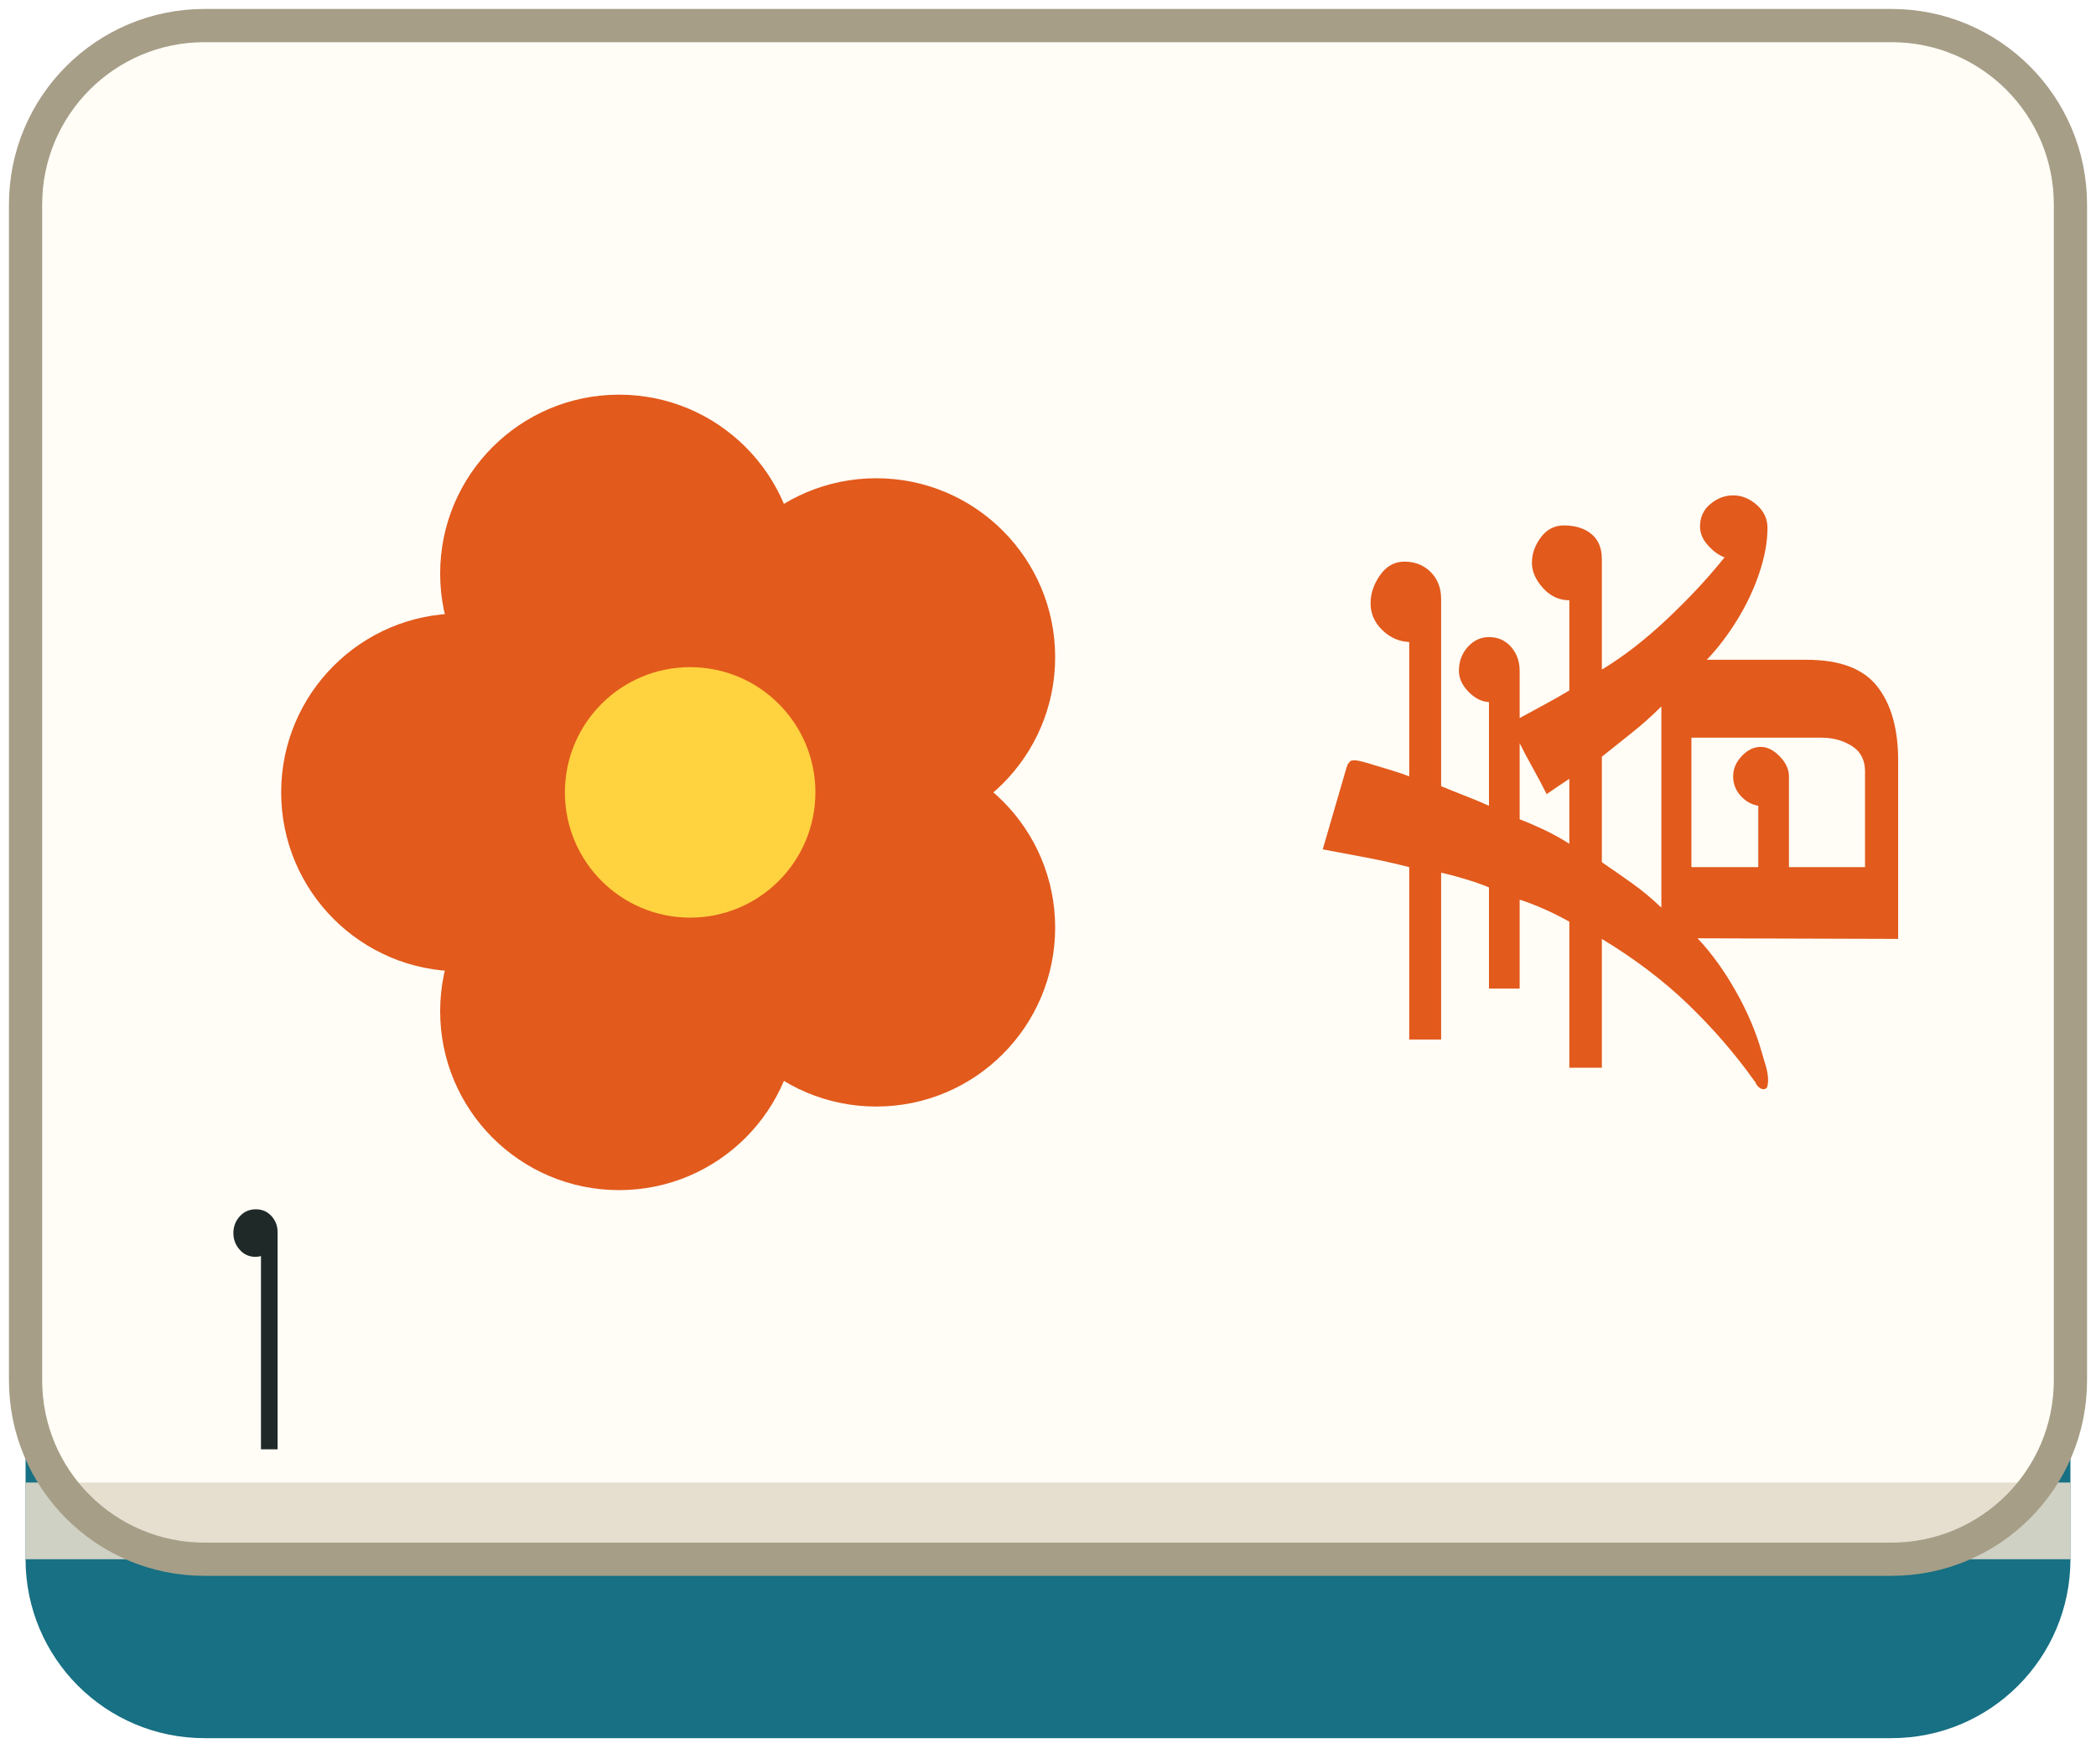
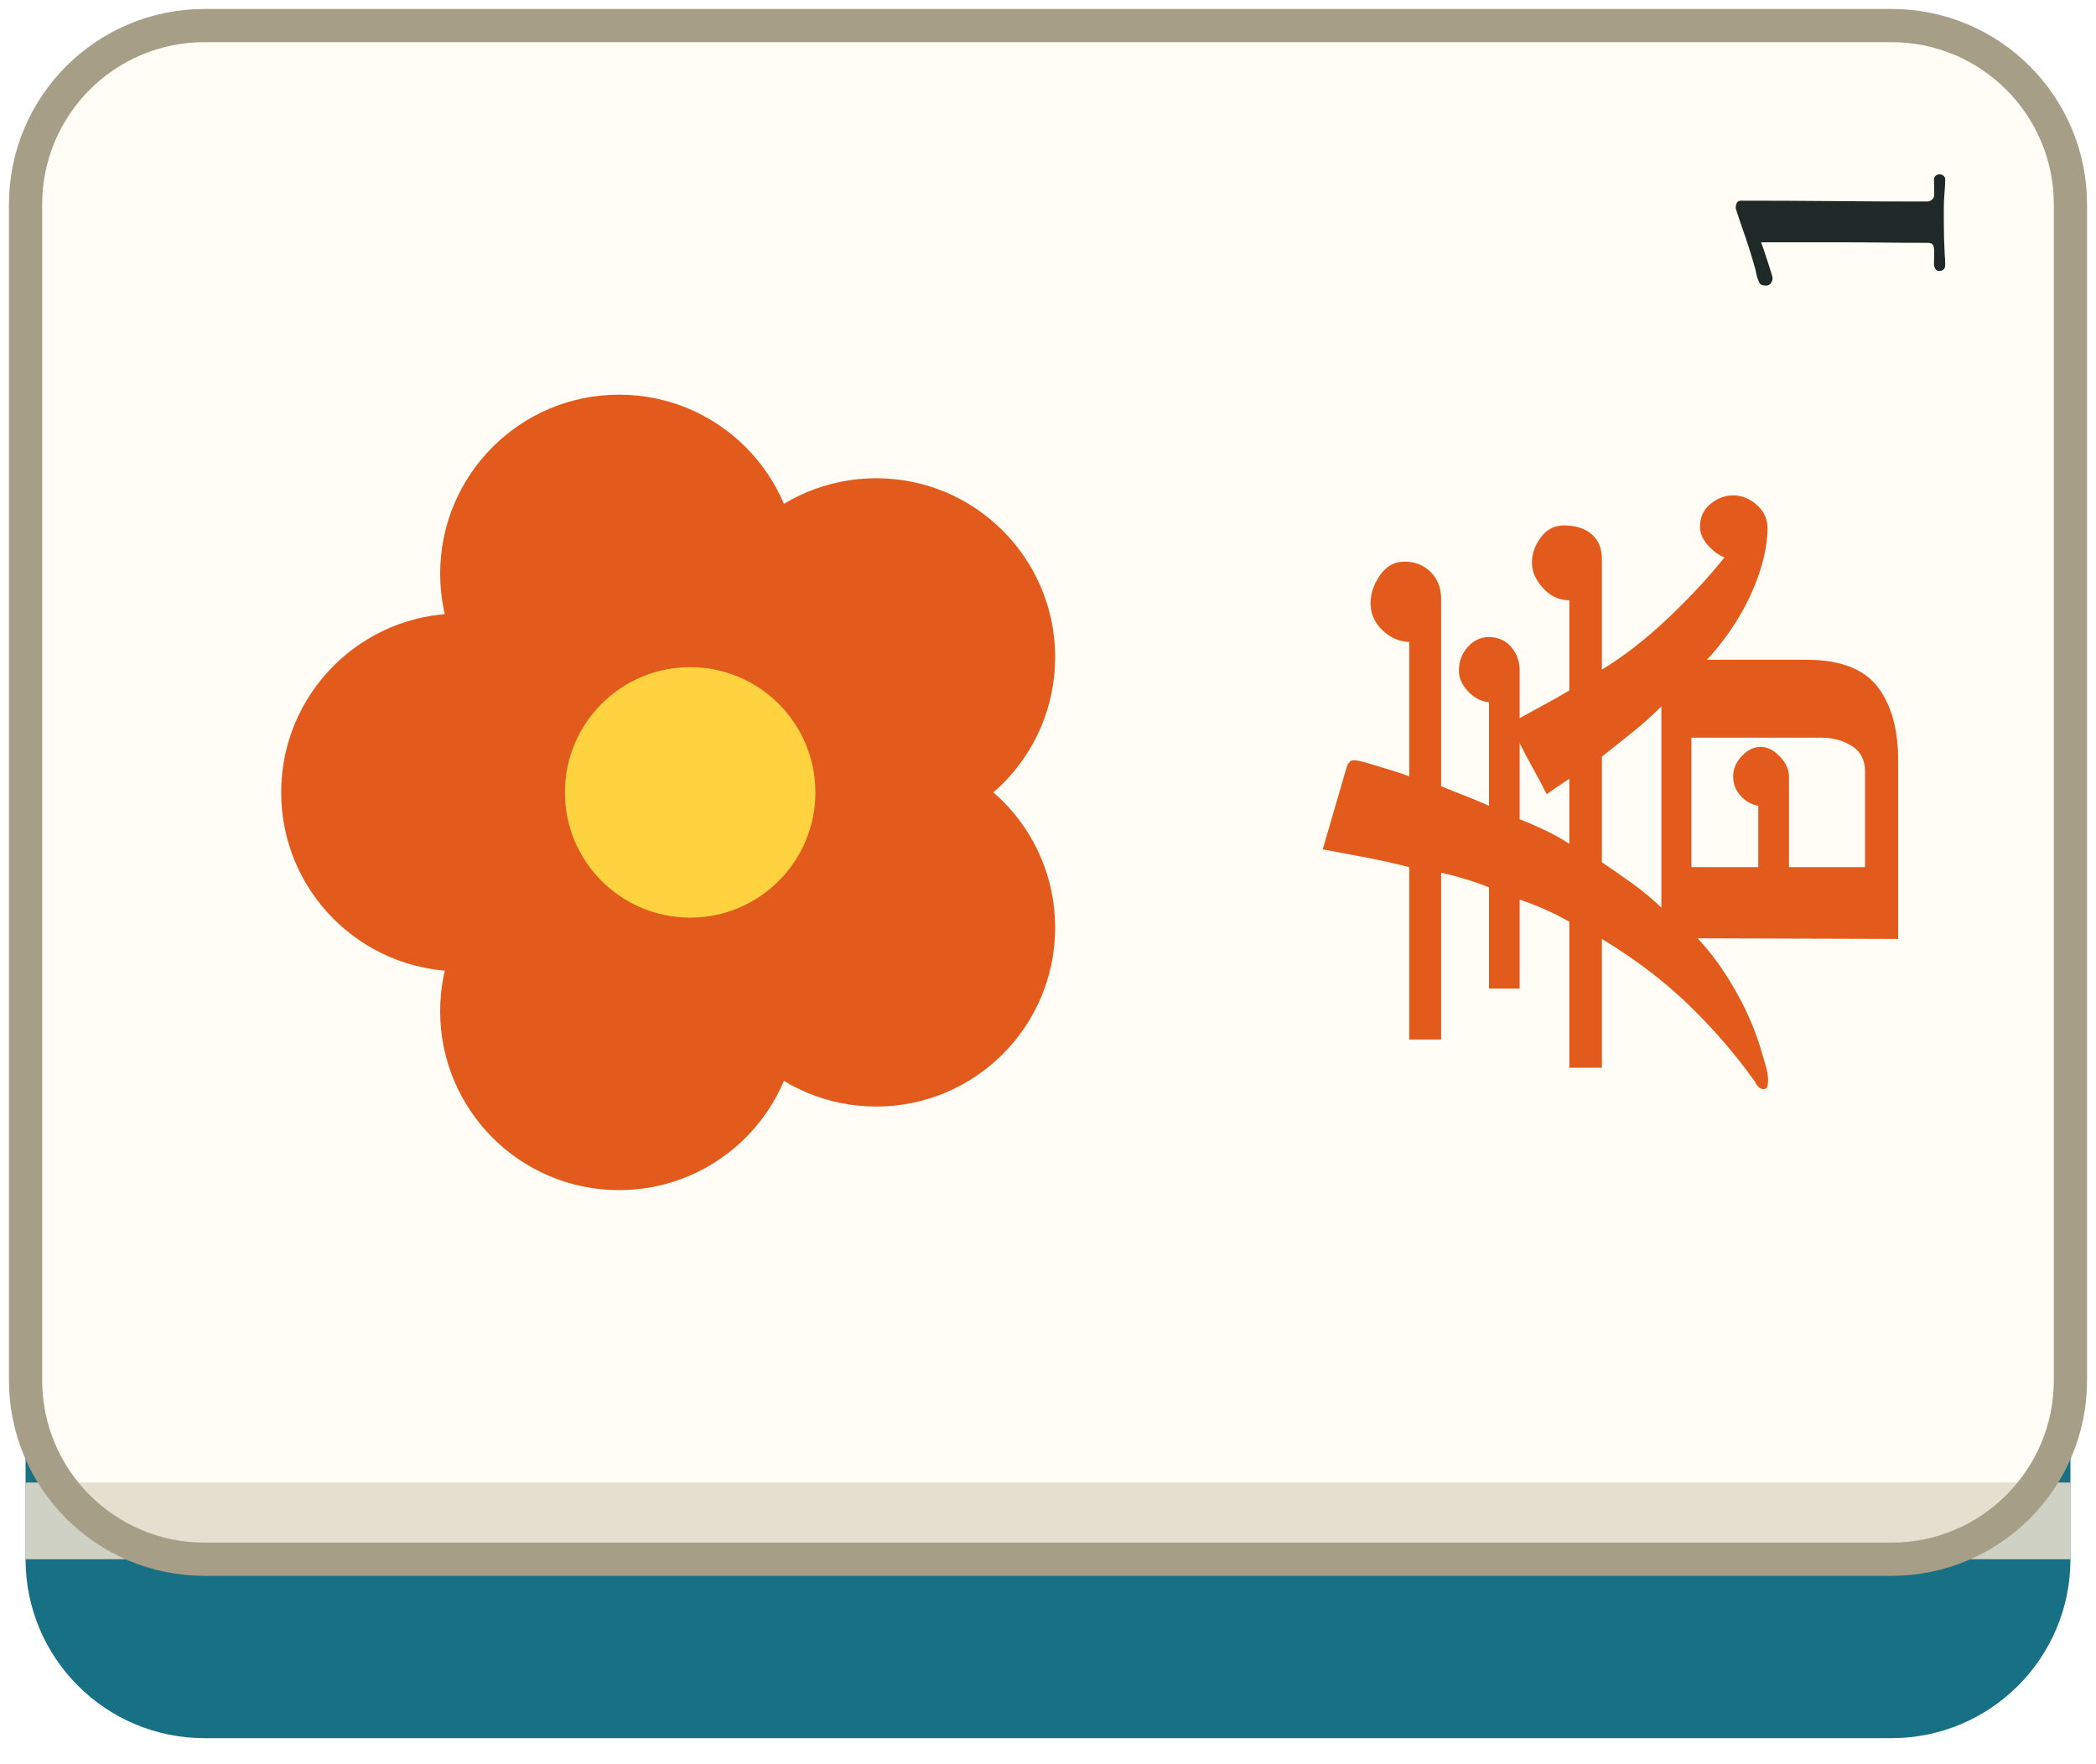
<svg xmlns="http://www.w3.org/2000/svg" viewBox="-1 -1 82 69">
  <rect x="0" y="7" width="80" height="60" rx="7" fill="#177083" />
  <rect x="0" y="0" width="80" height="60" rx="7" fill="#FFFDF6" />
  <rect x="0" y="57" width="80" height="3" fill="#E3DCCB" opacity=".9" />
  <rect x="0" y="0" width="80" height="60" rx="7" fill="none" stroke="#A79E87" stroke-width="1.3" />
  <g transform="translate(0 60) rotate(-90)">
    <circle cx="30.00" cy="17.00" r="7" fill="#E25A1C" />
    <circle cx="38.56" cy="23.22" r="7" fill="#E25A1C" />
    <circle cx="35.29" cy="33.28" r="7" fill="#E25A1C" />
    <circle cx="24.71" cy="33.28" r="7" fill="#E25A1C" />
    <circle cx="21.44" cy="23.22" r="7" fill="#E25A1C" />
    <circle cx="30" cy="26" r="4.90" fill="#FFD23F" />
    <path transform="translate(17.86 71.34) scale(0.024 -0.024)" d="M595 257H384V148H484Q487 165 500.5 177.0Q514 189 532 189Q550 189 565.0 175.0Q580 161 580 144Q580 128 564.5 113.0Q549 98 532 98H384V-26H540Q568 -26 581.5 -4.5Q595 17 595 45ZM646 306Q623 329 603.5 353.5Q584 378 564 403H392Q375 378 357.5 353.5Q340 329 318 306ZM462 537Q456 521 445.5 498.5Q435 476 422 456H528Q522 465 516.0 474.0Q510 483 503 493Q525 504 545.5 515.5Q566 527 586 537ZM990 189Q990 168 974.5 150.5Q959 133 937 133Q903 133 863.0 146.5Q823 160 786.0 183.0Q749 206 722 232V69Q722 -12 678.5 -46.0Q635 -80 558 -80H267L268 247Q232 213 181.5 184.5Q131 156 81 142Q71 139 59.0 135.5Q47 132 36 132Q33 132 27.5 133.0Q22 134 22 140Q22 144 27 149Q29 150 31 152Q33 152 35 154Q101 201 159.5 261.5Q218 322 267 403H57V456H295Q307 477 316.5 499.0Q326 521 331 537H186V587H351Q358 604 364.5 625.5Q371 647 375 665H103V717H384Q393 752 399.5 786.5Q406 821 413 858L547 819Q549 818 551.0 817.5Q553 817 554 815Q558 814 558 808Q559 803 553.5 784.5Q548 766 542.0 746.5Q536 727 532 717H751Q752 742 770.5 761.0Q789 780 814 780Q838 780 860.0 764.5Q882 749 882 725Q882 699 865.0 682.0Q848 665 821 665H516Q508 646 500.5 626.5Q493 607 484 587H653Q654 605 670.0 620.5Q686 636 704 636Q727 636 743.0 621.5Q759 607 759 587Q759 565 743.0 551.0Q727 537 704 537H627Q638 517 649.0 496.5Q660 476 672 456H819Q819 481 839.0 499.0Q859 517 880 517Q902 517 921.5 502.5Q941 488 941 465Q941 437 927.0 420.0Q913 403 886 403H706Q738 350 789.0 296.0Q840 242 889 203Q894 217 908.5 230.0Q923 243 939 243Q962 243 976.0 226.0Q990 209 990 189Z" fill="#E25A1C" />
-     <path transform="translate(3.92 13.46) scale(0.01 -0.01)" d="M977 445Q977 408 950.5 384.0Q924 360 888 360H38V425H794Q791 436 791 446Q791 484 819.0 508.5Q847 533 884 533Q922 533 949.5 508.0Q977 483 977 445Z" fill="#1F2A28" />
+     <path transform="translate(48.76 75.09) scale(0.011 -0.011)" d="M493 19Q493 12 488.0 5.5Q483 -1 475 -1Q462 -1 448.0 0.0Q434 1 420 2Q396 4 372.5 4.0Q349 4 325 4Q268 4 211 1Q201 0 191.0 -0.5Q181 -1 171 -1Q149 -1 149 21Q149 30 157.0 34.5Q165 39 173 39Q184 39 195.0 38.5Q206 38 216 38Q230 38 239.5 41.5Q249 45 249 61Q249 141 250.0 220.0Q251 299 251 378V654Q244 651 225.0 644.5Q206 638 184.0 631.0Q162 624 145.0 618.5Q128 613 124 613Q114 613 105.5 619.0Q97 625 97 636Q97 647 100.0 653.0Q103 659 114 663Q123 667 133.5 669.5Q144 672 154 674Q194 685 233.0 697.5Q272 710 311 724Q315 725 329.0 730.0Q343 735 357.0 739.5Q371 744 373 744Q384 744 391.5 740.0Q399 736 399 725Q399 559 397.5 393.5Q396 228 396 62Q396 54 403.0 46.0Q410 38 419 38Q433 38 447.0 38.5Q461 39 475 39Q483 39 488.0 32.5Q493 26 493 19Z" fill="#1F2A28" />
  </g>
</svg>
